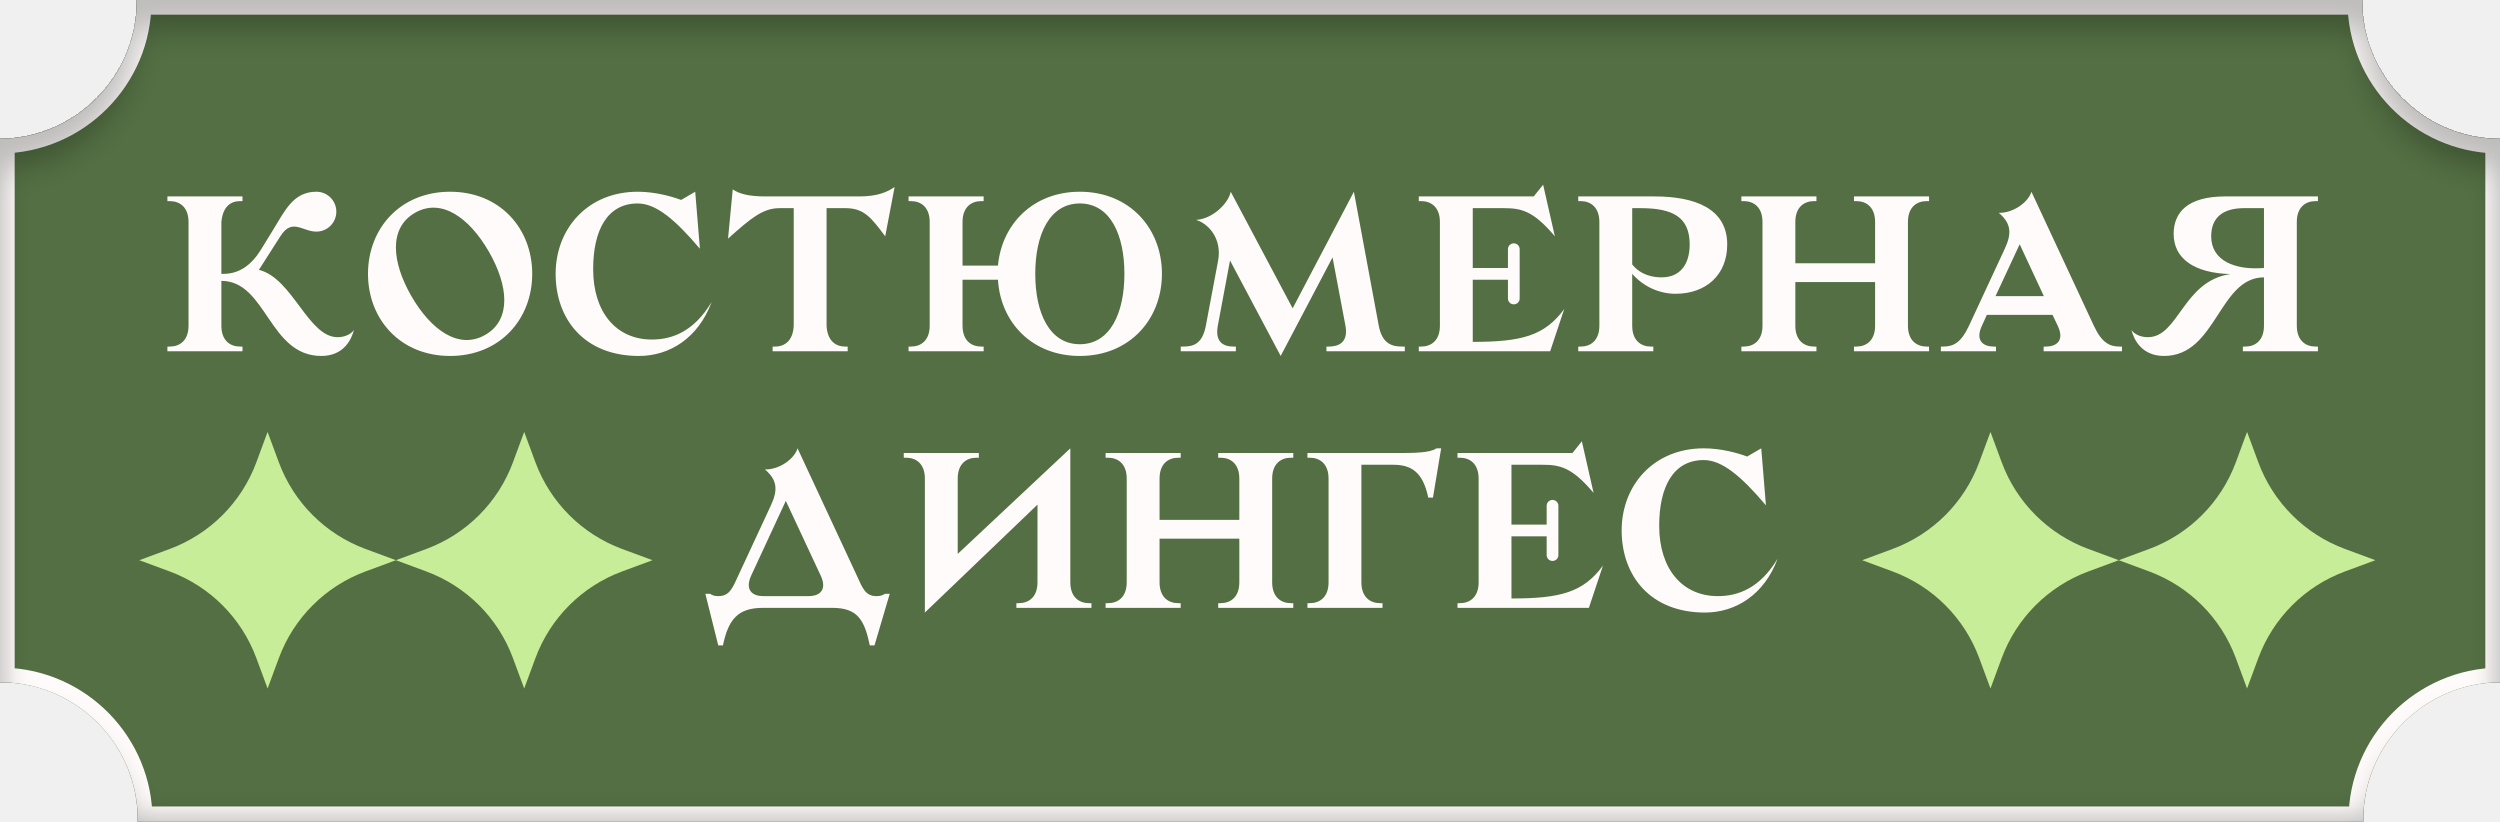
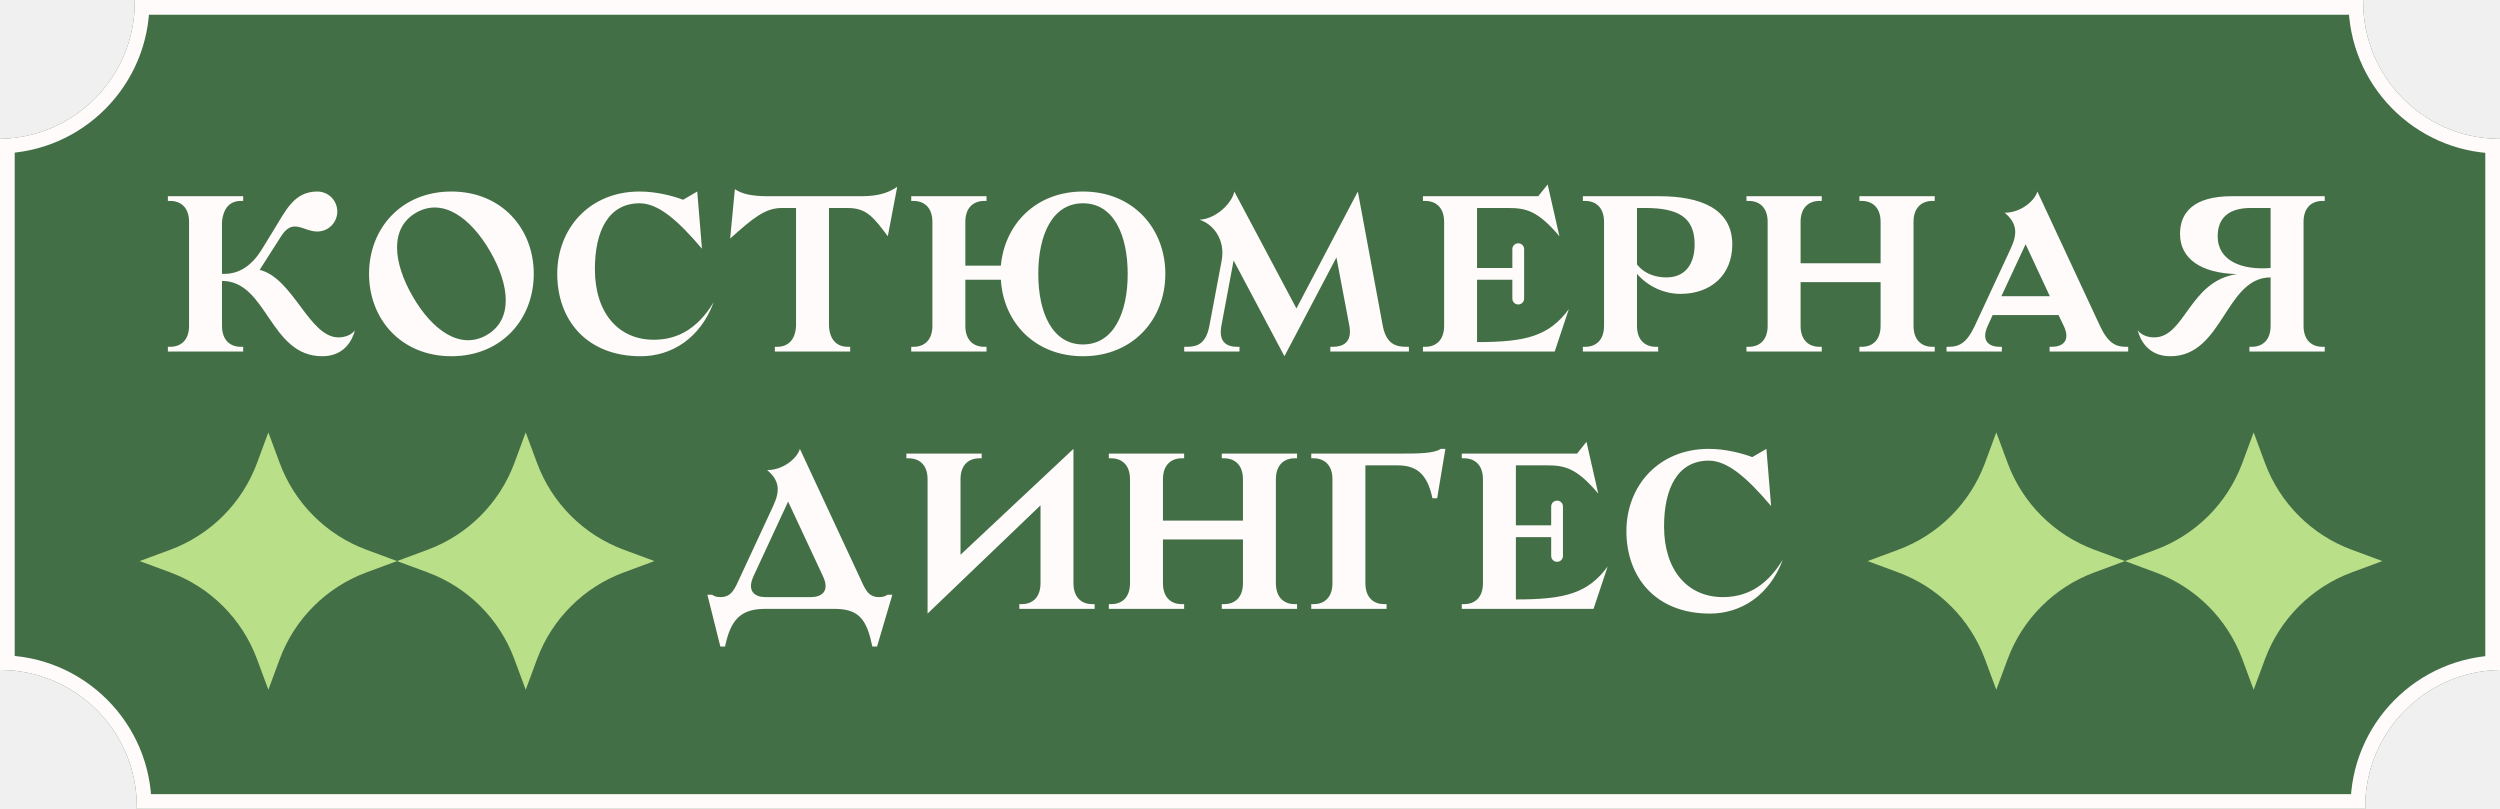
- <svg xmlns="http://www.w3.org/2000/svg" width="341" height="112" viewBox="0 0 341 112" fill="none">
-   <g filter="url(#filter0_i_49_177)">
-     <mask id="path-1-inside-1_49_177" fill="white">
-       <path d="M322.195 0.139C322.195 10.362 330.353 18.68 340.515 18.938L341 18.943V93.058C330.678 93.133 322.334 101.522 322.334 111.861C322.334 111.908 322.336 111.954 322.336 112H18.803C18.803 111.954 18.805 111.908 18.805 111.861C18.805 101.638 10.647 93.32 0.485 93.062L0 93.057V18.941C10.321 18.866 18.666 10.478 18.666 0.139C18.666 0.092 18.664 0.046 18.664 0H322.197C322.197 0.046 322.195 0.092 322.195 0.139Z" />
-     </mask>
-     <path d="M322.195 0.139C322.195 10.362 330.353 18.68 340.515 18.938L341 18.943V93.058C330.678 93.133 322.334 101.522 322.334 111.861C322.334 111.908 322.336 111.954 322.336 112H18.803C18.803 111.954 18.805 111.908 18.805 111.861C18.805 101.638 10.647 93.32 0.485 93.062L0 93.057V18.941C10.321 18.866 18.666 10.478 18.666 0.139C18.666 0.092 18.664 0.046 18.664 0H322.197C322.197 0.046 322.195 0.092 322.195 0.139Z" fill="#536F43" />
-     <path d="M322.195 0.139H320.195V0.139L322.195 0.139ZM340.515 18.938L340.464 20.937L340.477 20.937L340.491 20.937L340.515 18.938ZM341 18.943H343V16.967L341.024 16.944L341 18.943ZM341 93.058L341.015 95.058L343 95.043V93.058H341ZM322.334 111.861H320.334V111.861L322.334 111.861ZM322.336 112V114H324.35L324.336 111.986L322.336 112ZM18.803 112L16.803 111.986L16.788 114H18.803V112ZM18.805 111.861L20.805 111.861V111.861H18.805ZM0.485 93.062L0.536 91.063L0.523 91.063L0.509 91.063L0.485 93.062ZM0 93.057H-2V95.033L-0.024 95.056L0 93.057ZM0 18.941L-0.015 16.942L-2 16.956V18.941H0ZM18.666 0.139L20.666 0.139V0.139H18.666ZM18.664 0V-2H16.65L16.664 0.014L18.664 0ZM322.197 0L324.197 0.014L324.212 -2H322.197V0ZM322.195 0.139L320.195 0.139C320.195 11.45 329.221 20.652 340.464 20.937L340.515 18.938L340.565 16.938C331.486 16.708 324.195 9.274 324.195 0.139L322.195 0.139ZM340.515 18.938L340.491 20.937L340.976 20.943L341 18.943L341.024 16.944L340.539 16.938L340.515 18.938ZM341 18.943H339V93.058H341H343V18.943H341ZM341 93.058L340.985 91.058C329.566 91.141 320.334 100.422 320.334 111.861H322.334H324.334C324.334 102.622 331.791 95.124 341.015 95.058L341 93.058ZM322.334 111.861L320.334 111.861C320.334 111.906 320.335 111.946 320.335 111.969C320.336 111.998 320.336 112.006 320.336 112.014L322.336 112L324.336 111.986C324.336 111.947 324.335 111.909 324.334 111.892C324.334 111.881 324.334 111.874 324.334 111.869C324.334 111.866 324.334 111.864 324.334 111.863C324.334 111.862 324.334 111.861 324.334 111.861L322.334 111.861ZM322.336 112V110H18.803V112V114H322.336V112ZM18.803 112L20.803 112.014C20.803 112.006 20.803 111.998 20.803 111.969C20.804 111.946 20.805 111.906 20.805 111.861L18.805 111.861L16.805 111.861C16.805 111.861 16.805 111.862 16.805 111.863C16.805 111.864 16.805 111.866 16.805 111.869C16.805 111.874 16.804 111.881 16.804 111.892C16.804 111.909 16.803 111.947 16.803 111.986L18.803 112ZM18.805 111.861H20.805C20.805 100.55 11.779 91.348 0.536 91.063L0.485 93.062L0.435 95.062C9.514 95.292 16.805 102.725 16.805 111.861H18.805ZM0.485 93.062L0.509 91.063L0.024 91.057L0 93.057L-0.024 95.056L0.461 95.062L0.485 93.062ZM0 93.057H2V18.941H0H-2V93.057H0ZM0 18.941L0.015 20.941C11.434 20.858 20.666 11.578 20.666 0.139L18.666 0.139L16.666 0.139C16.666 9.378 9.209 16.875 -0.015 16.942L0 18.941ZM18.666 0.139H20.666C20.666 0.094 20.665 0.054 20.665 0.031C20.664 0.002 20.664 -0.007 20.664 -0.014L18.664 0L16.664 0.014C16.664 0.053 16.665 0.091 16.666 0.108C16.666 0.119 16.666 0.126 16.666 0.131C16.666 0.134 16.666 0.136 16.666 0.137C16.666 0.138 16.666 0.139 16.666 0.139H18.666ZM18.664 0V2H322.197V0V-2H18.664V0ZM322.197 0L320.197 -0.014C320.197 -0.007 320.197 0.002 320.197 0.031C320.196 0.054 320.195 0.094 320.195 0.139H322.195H324.195C324.195 0.139 324.195 0.138 324.195 0.137C324.195 0.136 324.195 0.134 324.195 0.131C324.195 0.126 324.196 0.119 324.196 0.108C324.196 0.091 324.197 0.053 324.197 0.014L322.197 0Z" fill="#FFFBFB" mask="url(#path-1-inside-1_49_177)" />
-     <path d="M22.835 26.792H33.075V27.432H32.755C31.379 27.432 30.387 28.264 30.195 30.28V37.352H30.515C32.659 37.352 34.323 36.104 35.571 34.088L37.203 31.432C38.867 28.744 39.987 26.152 43.155 26.152C44.659 26.152 45.875 27.368 45.875 28.872C45.875 30.376 44.659 31.592 43.155 31.592C41.235 31.592 39.859 29.704 38.259 32.2L35.315 36.808C39.891 37.928 42.035 45.992 46.035 45.992C47.123 45.992 47.955 45.512 48.275 45C47.955 46.28 46.899 48.552 43.827 48.552C36.659 48.552 36.371 38.312 30.195 38.312V44.424C30.195 46.44 31.379 47.272 32.755 47.272H33.075V47.912H22.835V47.272H23.155C24.531 47.272 25.715 46.44 25.715 44.424V30.28C25.715 28.264 24.531 27.432 23.155 27.432H22.835V26.792ZM50.194 37.352C50.194 31.176 54.578 26.152 61.394 26.152C68.21 26.152 72.594 31.176 72.594 37.352C72.594 43.528 68.21 48.552 61.394 48.552C54.578 48.552 50.194 43.528 50.194 37.352ZM56.114 40.392C58.77 45 62.578 47.752 66.194 45.672C69.81 43.592 69.33 38.92 66.674 34.312C64.018 29.704 60.21 26.952 56.594 29.032C52.978 31.112 53.458 35.784 56.114 40.392ZM80.907 36.712C80.907 42.664 84.108 46.312 88.907 46.312C91.724 46.312 94.668 45.192 97.067 41.192C95.243 46.12 91.34 48.552 87.147 48.552C79.692 48.552 75.787 43.528 75.787 37.352C75.787 31.176 80.171 26.152 86.987 26.152C89.356 26.152 91.627 26.792 92.907 27.272L94.828 26.152L95.468 33.928C92.108 29.96 89.484 27.752 86.987 27.752C82.828 27.752 80.907 31.4 80.907 36.712ZM112.744 28.392V44.424C112.84 46.44 113.928 47.272 115.304 47.272H115.624V47.912H105.384V47.272H105.704C107.08 47.272 108.168 46.44 108.264 44.424V28.392H106.344C104.104 28.392 102.504 29.672 99.304 32.552L99.944 25.832C100.904 26.472 102.184 26.792 104.424 26.792H117.224C119.784 26.792 121.064 26.152 122.024 25.512L120.744 32.232C118.824 29.672 117.864 28.392 115.304 28.392H112.744ZM131.289 30.28V36.232H136.121C136.633 30.6 140.889 26.152 147.289 26.152C154.105 26.152 158.489 31.176 158.489 37.352C158.489 43.528 154.105 48.552 147.289 48.552C140.761 48.552 136.473 43.976 136.121 38.152H131.289V44.424C131.289 46.44 132.473 47.272 133.849 47.272H134.169V47.912H123.929V47.272H124.249C125.625 47.272 126.809 46.44 126.809 44.424V30.28C126.809 28.264 125.625 27.432 124.249 27.432H123.929V26.792H134.169V27.432H133.849C132.473 27.432 131.289 28.264 131.289 30.28ZM141.209 37.352C141.209 42.664 143.129 46.952 147.289 46.952C151.449 46.952 153.369 42.664 153.369 37.352C153.369 32.04 151.449 27.752 147.289 27.752C143.129 27.752 141.209 32.04 141.209 37.352ZM183.518 44.424L181.758 35.112L174.686 48.552L167.774 35.528L166.11 44.424C165.694 46.664 166.878 47.272 168.254 47.272H168.574V47.912H161.054V47.272H161.374C162.75 47.272 163.998 46.952 164.478 44.424L166.142 35.592C166.718 32.584 164.862 30.504 163.134 29.992C165.438 29.864 167.582 27.688 167.87 26.152L176.318 42.056L184.67 26.152L188.062 44.424C188.542 46.952 189.918 47.272 191.294 47.272H191.614V47.912H180.926V47.272H181.246C182.622 47.272 183.934 46.696 183.518 44.424ZM205.683 40.712V38.152H200.883V46.632C207.571 46.632 210.675 45.8 213.363 42.152L211.443 47.912H193.523V47.272H193.843C195.219 47.272 196.403 46.44 196.403 44.424V30.28C196.403 28.264 195.219 27.432 193.843 27.432H193.523V26.792H209.203L210.483 25.192L212.083 32.232C209.107 28.712 207.507 28.392 205.043 28.392H200.883V36.552H205.683V33.992C205.683 33.544 206.035 33.192 206.483 33.192C206.931 33.192 207.283 33.544 207.283 33.992V40.712C207.283 41.16 206.931 41.512 206.483 41.512C206.035 41.512 205.683 41.16 205.683 40.712ZM215.273 26.792H225.673C231.208 26.792 235.593 28.456 235.593 33.352C235.593 37.512 232.681 40.072 228.553 40.072C226.441 40.072 224.233 39.176 222.633 37.352V44.424C222.633 46.44 223.817 47.272 225.193 47.272H225.513V47.912H215.273V47.272H215.593C216.969 47.272 218.153 46.44 218.153 44.424V30.28C218.153 28.264 216.969 27.432 215.593 27.432H215.273V26.792ZM223.753 28.392H222.633V36.072C223.849 37.576 225.545 37.832 226.633 37.832C229.289 37.832 230.472 35.912 230.472 33.352C230.472 29.64 228.233 28.392 223.753 28.392ZM263.123 26.792V27.432H262.803C261.427 27.432 260.243 28.264 260.243 30.28V44.424C260.243 46.44 261.427 47.272 262.803 47.272H263.123V47.912H252.883V47.272H253.203C254.579 47.272 255.763 46.44 255.763 44.424V38.472H244.883V44.424C244.883 46.44 246.067 47.272 247.443 47.272H247.763V47.912H237.523V47.272H237.843C239.219 47.272 240.403 46.44 240.403 44.424V30.28C240.403 28.264 239.219 27.432 237.843 27.432H237.523V26.792H247.763V27.432H247.443C246.067 27.432 244.883 28.264 244.883 30.28V35.912H255.763V30.28C255.763 28.264 254.579 27.432 253.203 27.432H252.883V26.792H263.123ZM280.67 44.424L279.966 42.952H271.006L270.334 44.424C269.374 46.504 270.558 47.272 271.934 47.272H272.254V47.912H264.734V47.272H265.054C266.43 47.272 267.486 46.76 268.574 44.424L273.438 33.96C274.43 31.848 274.334 30.472 272.638 29.032C274.718 29.064 276.702 27.496 277.086 26.152L285.598 44.424C286.686 46.76 287.742 47.272 289.118 47.272H289.438V47.912H278.75V47.272H279.07C280.446 47.272 281.662 46.504 280.67 44.424ZM275.486 33.32L272.19 40.392H278.782L275.486 33.32ZM308.806 44.424V37.832C302.63 37.832 302.342 48.552 295.174 48.552C292.102 48.552 291.046 46.28 290.726 45C291.046 45.512 291.878 45.992 292.966 45.992C297.19 45.992 297.734 38.312 304.23 37.384C299.302 37.256 296.486 35.272 296.486 31.912C296.486 29.032 298.31 26.792 303.526 26.792H316.166V27.432H315.846C314.47 27.432 313.286 28.264 313.286 30.28V44.424C313.286 46.44 314.47 47.272 315.846 47.272H316.166V47.912H305.926V47.272H306.246C307.622 47.272 308.806 46.44 308.806 44.424ZM308.806 28.392H306.086C303.206 28.392 301.606 29.672 301.606 32.232C301.606 35.624 304.966 36.872 308.806 36.552V28.392ZM96.85 80.992C97.17 81.184 97.362 81.312 98.002 81.312C99.538 81.312 99.954 80.128 100.722 78.464L105.138 68.96C106.13 66.848 106.034 65.472 104.338 64.032C106.418 64.064 108.402 62.496 108.786 61.152L116.85 78.464C117.618 80.128 118.002 81.312 119.538 81.312C120.178 81.312 120.37 81.184 120.722 80.992H121.362L119.282 88.032H118.642C117.906 84.512 116.946 82.912 113.522 82.912H104.05C100.626 82.912 99.346 84.512 98.61 88.032H97.97L96.21 80.992H96.85ZM107.186 68.32L102.482 78.464C101.522 80.544 102.706 81.312 104.082 81.312H110.322C111.698 81.312 112.914 80.544 111.922 78.464L107.186 68.32ZM130.633 75.552L145.993 61.152V79.424C145.993 81.44 147.177 82.272 148.553 82.272H148.873V82.912H138.633V82.272H138.953C140.329 82.272 141.513 81.44 141.513 79.424V68.832L126.153 83.552V65.28C126.153 63.264 124.969 62.432 123.593 62.432H123.273V61.792H133.513V62.432H133.193C131.817 62.432 130.633 63.264 130.633 65.28V75.552ZM176.404 61.792V62.432H176.084C174.708 62.432 173.524 63.264 173.524 65.28V79.424C173.524 81.44 174.708 82.272 176.084 82.272H176.404V82.912H166.164V82.272H166.484C167.86 82.272 169.044 81.44 169.044 79.424V73.472H158.164V79.424C158.164 81.44 159.348 82.272 160.724 82.272H161.044V82.912H150.804V82.272H151.124C152.5 82.272 153.684 81.44 153.684 79.424V65.28C153.684 63.264 152.5 62.432 151.124 62.432H150.804V61.792H161.044V62.432H160.724C159.348 62.432 158.164 63.264 158.164 65.28V70.912H169.044V65.28C169.044 63.264 167.86 62.432 166.484 62.432H166.164V61.792H176.404ZM185.695 63.392V79.424C185.695 81.44 186.879 82.272 188.255 82.272H188.575V82.912H178.335V82.272H178.655C180.031 82.272 181.215 81.44 181.215 79.424V65.28C181.215 63.264 180.031 62.432 178.655 62.432H178.335V61.792H190.463C192.799 61.792 195.039 61.792 195.935 61.152H196.575L195.455 67.872H194.815C194.079 64.352 192.479 63.392 190.015 63.392H185.695ZM210.964 75.712V73.152H206.164V81.632C212.852 81.632 215.956 80.8 218.644 77.152L216.724 82.912H198.804V82.272H199.124C200.5 82.272 201.684 81.44 201.684 79.424V65.28C201.684 63.264 200.5 62.432 199.124 62.432H198.804V61.792H214.484L215.764 60.192L217.364 67.232C214.388 63.712 212.788 63.392 210.324 63.392H206.164V71.552H210.964V68.992C210.964 68.544 211.316 68.192 211.764 68.192C212.212 68.192 212.564 68.544 212.564 68.992V75.712C212.564 76.16 212.212 76.512 211.764 76.512C211.316 76.512 210.964 76.16 210.964 75.712ZM226.314 71.712C226.314 77.664 229.514 81.312 234.314 81.312C237.13 81.312 240.074 80.192 242.474 76.192C240.65 81.12 236.746 83.552 232.554 83.552C225.098 83.552 221.194 78.528 221.194 72.352C221.194 66.176 225.578 61.152 232.394 61.152C234.762 61.152 237.034 61.792 238.314 62.272L240.234 61.152L240.874 68.928C237.514 64.96 234.89 62.752 232.394 62.752C228.234 62.752 226.314 66.4 226.314 71.712Z" fill="#FFFBFB" />
-     <path d="M71.5 58.912L73.035 63.061C75.061 68.535 79.377 72.851 84.851 74.877L89 76.412L84.851 77.947C79.377 79.973 75.061 84.289 73.035 89.763L71.5 93.912L69.965 89.763C67.939 84.289 63.623 79.973 58.149 77.947L54 76.412L58.149 74.877C63.623 72.851 67.939 68.535 69.965 63.061L71.5 58.912Z" fill="#C7ED98" />
-     <path d="M36.5 58.912L38.035 63.061C40.061 68.535 44.377 72.851 49.851 74.877L54 76.412L49.851 77.947C44.377 79.973 40.061 84.289 38.035 89.763L36.5 93.912L34.965 89.763C32.939 84.289 28.623 79.973 23.149 77.947L19 76.412L23.149 74.877C28.623 72.851 32.939 68.535 34.965 63.061L36.5 58.912Z" fill="#C7ED98" />
-     <path d="M271.5 58.912L273.035 63.061C275.061 68.535 279.377 72.851 284.851 74.877L289 76.412L284.851 77.947C279.377 79.973 275.061 84.289 273.035 89.763L271.5 93.912L269.965 89.763C267.939 84.289 263.623 79.973 258.149 77.947L254 76.412L258.149 74.877C263.623 72.851 267.939 68.535 269.965 63.061L271.5 58.912Z" fill="#C7ED98" />
-     <path d="M306.5 58.912L308.035 63.061C310.061 68.535 314.377 72.851 319.851 74.877L324 76.412L319.851 77.947C314.377 79.973 310.061 84.289 308.035 89.763L306.5 93.912L304.965 89.763C302.939 84.289 298.623 79.973 293.149 77.947L289 76.412L293.149 74.877C298.623 72.851 302.939 68.535 304.965 63.061L306.5 58.912Z" fill="#C7ED98" />
-   </g>
-   <defs>
-     <filter id="filter0_i_49_177" x="0" y="0" width="341" height="116" filterUnits="userSpaceOnUse" color-interpolation-filters="sRGB">
-       <feFlood flood-opacity="0" result="BackgroundImageFix" />
-       <feBlend mode="normal" in="SourceGraphic" in2="BackgroundImageFix" result="shape" />
-       <feColorMatrix in="SourceAlpha" type="matrix" values="0 0 0 0 0 0 0 0 0 0 0 0 0 0 0 0 0 0 127 0" result="hardAlpha" />
-       <feOffset dy="4" />
-       <feGaussianBlur stdDeviation="2" />
-       <feComposite in2="hardAlpha" operator="arithmetic" k2="-1" k3="1" />
-       <feColorMatrix type="matrix" values="0 0 0 0 0 0 0 0 0 0 0 0 0 0 0 0 0 0 0.25 0" />
-       <feBlend mode="normal" in2="shape" result="effect1_innerShadow_49_177" />
-     </filter>
-   </defs>
+ <svg xmlns="http://www.w3.org/2000/svg" width="340" height="110" viewBox="0 0 340 110" fill="none">
+   <mask id="path-1-inside-1_49_177" fill="white">
+     <path d="M321.391 0.275C321.391 10.392 329.464 18.624 339.52 18.879L340 18.885V91.119C329.852 91.269 321.671 99.541 321.671 109.725C321.671 109.817 321.672 109.908 321.674 110H18.605C18.607 109.908 18.609 109.817 18.609 109.725C18.609 99.447 10.277 91.115 0 91.115V18.881C10.149 18.731 18.329 10.459 18.329 0.275C18.329 0.183 18.328 0.092 18.326 0H321.395C321.393 0.092 321.391 0.183 321.391 0.275Z" />
+   </mask>
+   <path d="M321.391 0.275C321.391 10.392 329.464 18.624 339.52 18.879L340 18.885V91.119C329.852 91.269 321.671 99.541 321.671 109.725C321.671 109.817 321.672 109.908 321.674 110H18.605C18.607 109.908 18.609 109.817 18.609 109.725C18.609 99.447 10.277 91.115 0 91.115V18.881C10.149 18.731 18.329 10.459 18.329 0.275C18.329 0.183 18.328 0.092 18.326 0H321.395C321.393 0.092 321.391 0.183 321.391 0.275Z" fill="#436F46" />
+   <path d="M321.391 0.275L319.391 0.275V0.275H321.391ZM339.52 18.879L339.469 20.878L339.482 20.879L339.495 20.879L339.52 18.879ZM340 18.885H342V16.909L340.024 16.885L340 18.885ZM340 91.119L340.029 93.119L342 93.09V91.119H340ZM321.671 109.725L319.671 109.725V109.725H321.671ZM321.674 110V112H323.703L323.674 109.971L321.674 110ZM18.605 110L16.606 109.971L16.576 112H18.605V110ZM18.609 109.725H20.609V109.725L18.609 109.725ZM0 91.115H-2V93.115H-2.11875e-06L0 91.115ZM0 18.881L-0.029 16.881L-2 16.91V18.881H0ZM18.329 0.275H20.329V0.275L18.329 0.275ZM18.326 0V-2H16.297L16.326 0.029L18.326 0ZM321.395 0L323.394 0.029L323.424 -2H321.395V0ZM321.391 0.275H319.391C319.391 11.48 328.332 20.596 339.469 20.878L339.52 18.879L339.57 16.88C330.596 16.652 323.391 9.305 323.391 0.275H321.391ZM339.52 18.879L339.495 20.879L339.976 20.885L340 18.885L340.024 16.885L339.544 16.879L339.52 18.879ZM340 18.885H338V91.119H340H342V18.885H340ZM340 91.119L339.971 89.119C328.731 89.285 319.671 98.446 319.671 109.725L321.671 109.725L323.671 109.725C323.671 100.635 330.972 93.252 340.029 93.119L340 91.119ZM321.671 109.725H319.671C319.671 109.835 319.673 109.946 319.674 110.029L321.674 110L323.674 109.971C323.672 109.871 323.671 109.798 323.671 109.725H321.671ZM321.674 110V108H18.605V110V112H321.674V110ZM18.605 110L20.605 110.029C20.606 109.975 20.609 109.834 20.609 109.725H18.609H16.609C16.609 109.799 16.608 109.841 16.606 109.971L18.605 110ZM18.609 109.725L20.609 109.725C20.609 98.343 11.382 89.115 2.11875e-06 89.115L0 91.115L-2.11875e-06 93.115C9.173 93.115 16.609 100.552 16.609 109.725L18.609 109.725ZM0 91.115H2V18.881H0H-2V91.115H0ZM0 18.881L0.029 20.881C11.269 20.715 20.329 11.554 20.329 0.275H18.329H16.329C16.329 9.365 9.028 16.747 -0.029 16.881L0 18.881ZM18.329 0.275L20.329 0.275C20.329 0.165 20.327 0.054 20.326 -0.029L18.326 0L16.326 0.029C16.328 0.129 16.329 0.202 16.329 0.275L18.329 0.275ZM18.326 0V2H321.395V0V-2H18.326V0ZM321.395 0L319.395 -0.029C319.394 0.025 319.391 0.166 319.391 0.275L321.391 0.275L323.391 0.275C323.391 0.201 323.392 0.158 323.394 0.029L321.395 0Z" fill="#FFFBFB" mask="url(#path-1-inside-1_49_177)" />
+   <path d="M22.832 26.686H33.072V27.326H32.752C31.376 27.326 30.384 28.159 30.192 30.174V37.246H30.512C32.656 37.246 34.32 35.998 35.568 33.983L37.2 31.326C38.864 28.639 39.984 26.047 43.152 26.047C44.656 26.047 45.872 27.262 45.872 28.767C45.872 30.27 44.656 31.486 43.152 31.486C41.232 31.486 39.856 29.599 38.256 32.094L35.312 36.703C39.888 37.822 42.032 45.886 46.032 45.886C47.12 45.886 47.952 45.407 48.272 44.895C47.952 46.175 46.896 48.447 43.824 48.447C36.656 48.447 36.368 38.206 30.192 38.206V44.319C30.192 46.334 31.376 47.166 32.752 47.166H33.072V47.806H22.832V47.166H23.152C24.528 47.166 25.712 46.334 25.712 44.319V30.174C25.712 28.159 24.528 27.326 23.152 27.326H22.832V26.686ZM50.191 37.246C50.191 31.07 54.575 26.047 61.391 26.047C68.207 26.047 72.591 31.07 72.591 37.246C72.591 43.422 68.207 48.447 61.391 48.447C54.575 48.447 50.191 43.422 50.191 37.246ZM56.111 40.286C58.767 44.895 62.575 47.647 66.191 45.566C69.807 43.486 69.327 38.815 66.671 34.206C64.015 29.599 60.207 26.846 56.591 28.927C52.975 31.006 53.455 35.678 56.111 40.286ZM80.905 36.606C80.905 42.559 84.105 46.206 88.905 46.206C91.721 46.206 94.665 45.087 97.065 41.087C95.241 46.014 91.337 48.447 87.145 48.447C79.689 48.447 75.785 43.422 75.785 37.246C75.785 31.07 80.169 26.047 86.985 26.047C89.353 26.047 91.625 26.686 92.905 27.166L94.825 26.047L95.465 33.822C92.105 29.855 89.481 27.646 86.985 27.646C82.825 27.646 80.905 31.294 80.905 36.606ZM112.741 28.287V44.319C112.837 46.334 113.925 47.166 115.301 47.166H115.621V47.806H105.381V47.166H105.701C107.077 47.166 108.165 46.334 108.261 44.319V28.287H106.341C104.101 28.287 102.501 29.567 99.301 32.447L99.941 25.727C100.901 26.366 102.181 26.686 104.421 26.686H117.221C119.781 26.686 121.061 26.047 122.021 25.407L120.741 32.127C118.821 29.567 117.861 28.287 115.301 28.287H112.741ZM131.286 30.174V36.127H136.118C136.63 30.494 140.886 26.047 147.286 26.047C154.102 26.047 158.486 31.07 158.486 37.246C158.486 43.422 154.102 48.447 147.286 48.447C140.758 48.447 136.47 43.87 136.118 38.047H131.286V44.319C131.286 46.334 132.47 47.166 133.846 47.166H134.166V47.806H123.926V47.166H124.246C125.622 47.166 126.806 46.334 126.806 44.319V30.174C126.806 28.159 125.622 27.326 124.246 27.326H123.926V26.686H134.166V27.326H133.846C132.47 27.326 131.286 28.159 131.286 30.174ZM141.206 37.246C141.206 42.559 143.126 46.846 147.286 46.846C151.446 46.846 153.366 42.559 153.366 37.246C153.366 31.934 151.446 27.646 147.286 27.646C143.126 27.646 141.206 31.934 141.206 37.246ZM183.515 44.319L181.755 35.007L174.683 48.447L167.771 35.422L166.107 44.319C165.691 46.559 166.875 47.166 168.251 47.166H168.571V47.806H161.051V47.166H161.371C162.747 47.166 163.995 46.846 164.475 44.319L166.139 35.486C166.715 32.478 164.859 30.398 163.131 29.887C165.435 29.759 167.579 27.582 167.867 26.047L176.315 41.95L184.667 26.047L188.059 44.319C188.539 46.846 189.915 47.166 191.291 47.166H191.611V47.806H180.923V47.166H181.243C182.619 47.166 183.931 46.59 183.515 44.319ZM205.68 40.606V38.047H200.88V46.526C207.568 46.526 210.672 45.694 213.36 42.047L211.44 47.806H193.52V47.166H193.84C195.216 47.166 196.4 46.334 196.4 44.319V30.174C196.4 28.159 195.216 27.326 193.84 27.326H193.52V26.686H209.2L210.48 25.087L212.08 32.127C209.104 28.607 207.504 28.287 205.04 28.287H200.88V36.447H205.68V33.886C205.68 33.438 206.032 33.087 206.48 33.087C206.928 33.087 207.28 33.438 207.28 33.886V40.606C207.28 41.054 206.928 41.407 206.48 41.407C206.032 41.407 205.68 41.054 205.68 40.606ZM215.27 26.686H225.67C231.206 26.686 235.59 28.351 235.59 33.246C235.59 37.407 232.678 39.967 228.55 39.967C226.438 39.967 224.23 39.071 222.63 37.246V44.319C222.63 46.334 223.814 47.166 225.19 47.166H225.51V47.806H215.27V47.166H215.59C216.966 47.166 218.15 46.334 218.15 44.319V30.174C218.15 28.159 216.966 27.326 215.59 27.326H215.27V26.686ZM223.75 28.287H222.63V35.967C223.846 37.471 225.542 37.727 226.63 37.727C229.286 37.727 230.47 35.806 230.47 33.246C230.47 29.535 228.23 28.287 223.75 28.287ZM263.12 26.686V27.326H262.8C261.424 27.326 260.24 28.159 260.24 30.174V44.319C260.24 46.334 261.424 47.166 262.8 47.166H263.12V47.806H252.88V47.166H253.2C254.576 47.166 255.76 46.334 255.76 44.319V38.367H244.88V44.319C244.88 46.334 246.064 47.166 247.44 47.166H247.76V47.806H237.52V47.166H237.84C239.216 47.166 240.4 46.334 240.4 44.319V30.174C240.4 28.159 239.216 27.326 237.84 27.326H237.52V26.686H247.76V27.326H247.44C246.064 27.326 244.88 28.159 244.88 30.174V35.806H255.76V30.174C255.76 28.159 254.576 27.326 253.2 27.326H252.88V26.686H263.12ZM280.667 44.319L279.963 42.846H271.003L270.331 44.319C269.371 46.398 270.555 47.166 271.931 47.166H272.251V47.806H264.731V47.166H265.051C266.427 47.166 267.483 46.654 268.571 44.319L273.435 33.855C274.427 31.742 274.331 30.366 272.635 28.927C274.715 28.959 276.699 27.39 277.083 26.047L285.595 44.319C286.683 46.654 287.739 47.166 289.115 47.166H289.435V47.806H278.747V47.166H279.067C280.443 47.166 281.659 46.398 280.667 44.319ZM275.483 33.215L272.187 40.286H278.779L275.483 33.215ZM308.803 44.319V37.727C302.627 37.727 302.339 48.447 295.171 48.447C292.099 48.447 291.043 46.175 290.723 44.895C291.043 45.407 291.875 45.886 292.963 45.886C297.187 45.886 297.731 38.206 304.227 37.279C299.299 37.151 296.483 35.166 296.483 31.806C296.483 28.927 298.307 26.686 303.523 26.686H316.163V27.326H315.843C314.467 27.326 313.283 28.159 313.283 30.174V44.319C313.283 46.334 314.467 47.166 315.843 47.166H316.163V47.806H305.923V47.166H306.243C307.619 47.166 308.803 46.334 308.803 44.319ZM308.803 28.287H306.083C303.203 28.287 301.603 29.567 301.603 32.127C301.603 35.519 304.963 36.767 308.803 36.447V28.287ZM96.847 80.886C97.167 81.079 97.359 81.207 97.999 81.207C99.535 81.207 99.951 80.022 100.719 78.359L105.135 68.855C106.127 66.743 106.031 65.367 104.335 63.926C106.415 63.959 108.399 62.391 108.783 61.047L116.847 78.359C117.615 80.022 117.999 81.207 119.535 81.207C120.175 81.207 120.367 81.079 120.719 80.886H121.359L119.279 87.927H118.639C117.903 84.406 116.943 82.806 113.519 82.806H104.047C100.623 82.806 99.343 84.406 98.607 87.927H97.967L96.207 80.886H96.847ZM107.183 68.215L102.479 78.359C101.519 80.439 102.703 81.207 104.079 81.207H110.319C111.695 81.207 112.911 80.439 111.919 78.359L107.183 68.215ZM130.63 75.447L145.99 61.047V79.319C145.99 81.335 147.174 82.166 148.55 82.166H148.87V82.806H138.63V82.166H138.95C140.326 82.166 141.51 81.335 141.51 79.319V68.727L126.15 83.447V65.174C126.15 63.158 124.966 62.327 123.59 62.327H123.27V61.687H133.51V62.327H133.19C131.814 62.327 130.63 63.158 130.63 65.174V75.447ZM176.401 61.687V62.327H176.081C174.705 62.327 173.521 63.158 173.521 65.174V79.319C173.521 81.335 174.705 82.166 176.081 82.166H176.401V82.806H166.161V82.166H166.481C167.857 82.166 169.041 81.335 169.041 79.319V73.367H158.161V79.319C158.161 81.335 159.345 82.166 160.721 82.166H161.041V82.806H150.801V82.166H151.121C152.497 82.166 153.681 81.335 153.681 79.319V65.174C153.681 63.158 152.497 62.327 151.121 62.327H150.801V61.687H161.041V62.327H160.721C159.345 62.327 158.161 63.158 158.161 65.174V70.806H169.041V65.174C169.041 63.158 167.857 62.327 166.481 62.327H166.161V61.687H176.401ZM185.692 63.286V79.319C185.692 81.335 186.876 82.166 188.252 82.166H188.572V82.806H178.332V82.166H178.652C180.028 82.166 181.212 81.335 181.212 79.319V65.174C181.212 63.158 180.028 62.327 178.652 62.327H178.332V61.687H190.46C192.796 61.687 195.036 61.687 195.932 61.047H196.572L195.452 67.766H194.812C194.076 64.246 192.476 63.286 190.012 63.286H185.692ZM210.961 75.606V73.046H206.161V81.526C212.849 81.526 215.953 80.695 218.641 77.046L216.721 82.806H198.801V82.166H199.121C200.497 82.166 201.681 81.335 201.681 79.319V65.174C201.681 63.158 200.497 62.327 199.121 62.327H198.801V61.687H214.481L215.761 60.087L217.361 67.126C214.385 63.606 212.785 63.286 210.321 63.286H206.161V71.447H210.961V68.886C210.961 68.439 211.313 68.087 211.761 68.087C212.209 68.087 212.561 68.439 212.561 68.886V75.606C212.561 76.055 212.209 76.406 211.761 76.406C211.313 76.406 210.961 76.055 210.961 75.606ZM226.311 71.606C226.311 77.558 229.511 81.207 234.311 81.207C237.127 81.207 240.071 80.087 242.471 76.087C240.647 81.014 236.743 83.447 232.551 83.447C225.095 83.447 221.191 78.422 221.191 72.246C221.191 66.07 225.575 61.047 232.391 61.047C234.759 61.047 237.031 61.687 238.311 62.166L240.231 61.047L240.871 68.823C237.511 64.855 234.887 62.647 232.391 62.647C228.231 62.647 226.311 66.294 226.311 71.606Z" fill="#FFFBFB" />
+   <path d="M71.497 58.806L73.032 62.955C75.058 68.429 79.374 72.746 84.849 74.771L88.997 76.306L84.849 77.842C79.374 79.867 75.058 84.183 73.032 89.658L71.497 93.806L69.962 89.658C67.936 84.183 63.62 79.867 58.146 77.842L53.997 76.306L58.146 74.771C63.62 72.746 67.936 68.429 69.962 62.955L71.497 58.806Z" fill="#B9E089" />
+   <path d="M36.497 58.806L38.032 62.955C40.058 68.429 44.374 72.746 49.849 74.771L53.997 76.306L49.849 77.842C44.374 79.867 40.058 84.183 38.032 89.658L36.497 93.806L34.962 89.658C32.936 84.183 28.62 79.867 23.146 77.842L18.997 76.306L23.146 74.771C28.62 72.746 32.936 68.429 34.962 62.955L36.497 58.806Z" fill="#B9E089" />
+   <path d="M271.497 58.806L273.032 62.955C275.058 68.429 279.374 72.746 284.848 74.771L288.997 76.306L284.848 77.842C279.374 79.867 275.058 84.183 273.032 89.658L271.497 93.806L269.962 89.658C267.936 84.183 263.62 79.867 258.146 77.842L253.997 76.306L258.146 74.771C263.62 72.746 267.936 68.429 269.962 62.955L271.497 58.806Z" fill="#B9E089" />
+   <path d="M306.497 58.806L308.032 62.955C310.058 68.429 314.374 72.746 319.848 74.771L323.997 76.306L319.848 77.842C314.374 79.867 310.058 84.183 308.032 89.658L306.497 93.806L304.962 89.658C302.936 84.183 298.62 79.867 293.146 77.842L288.997 76.306L293.146 74.771C298.62 72.746 302.936 68.429 304.962 62.955L306.497 58.806Z" fill="#B9E089" />
</svg>
